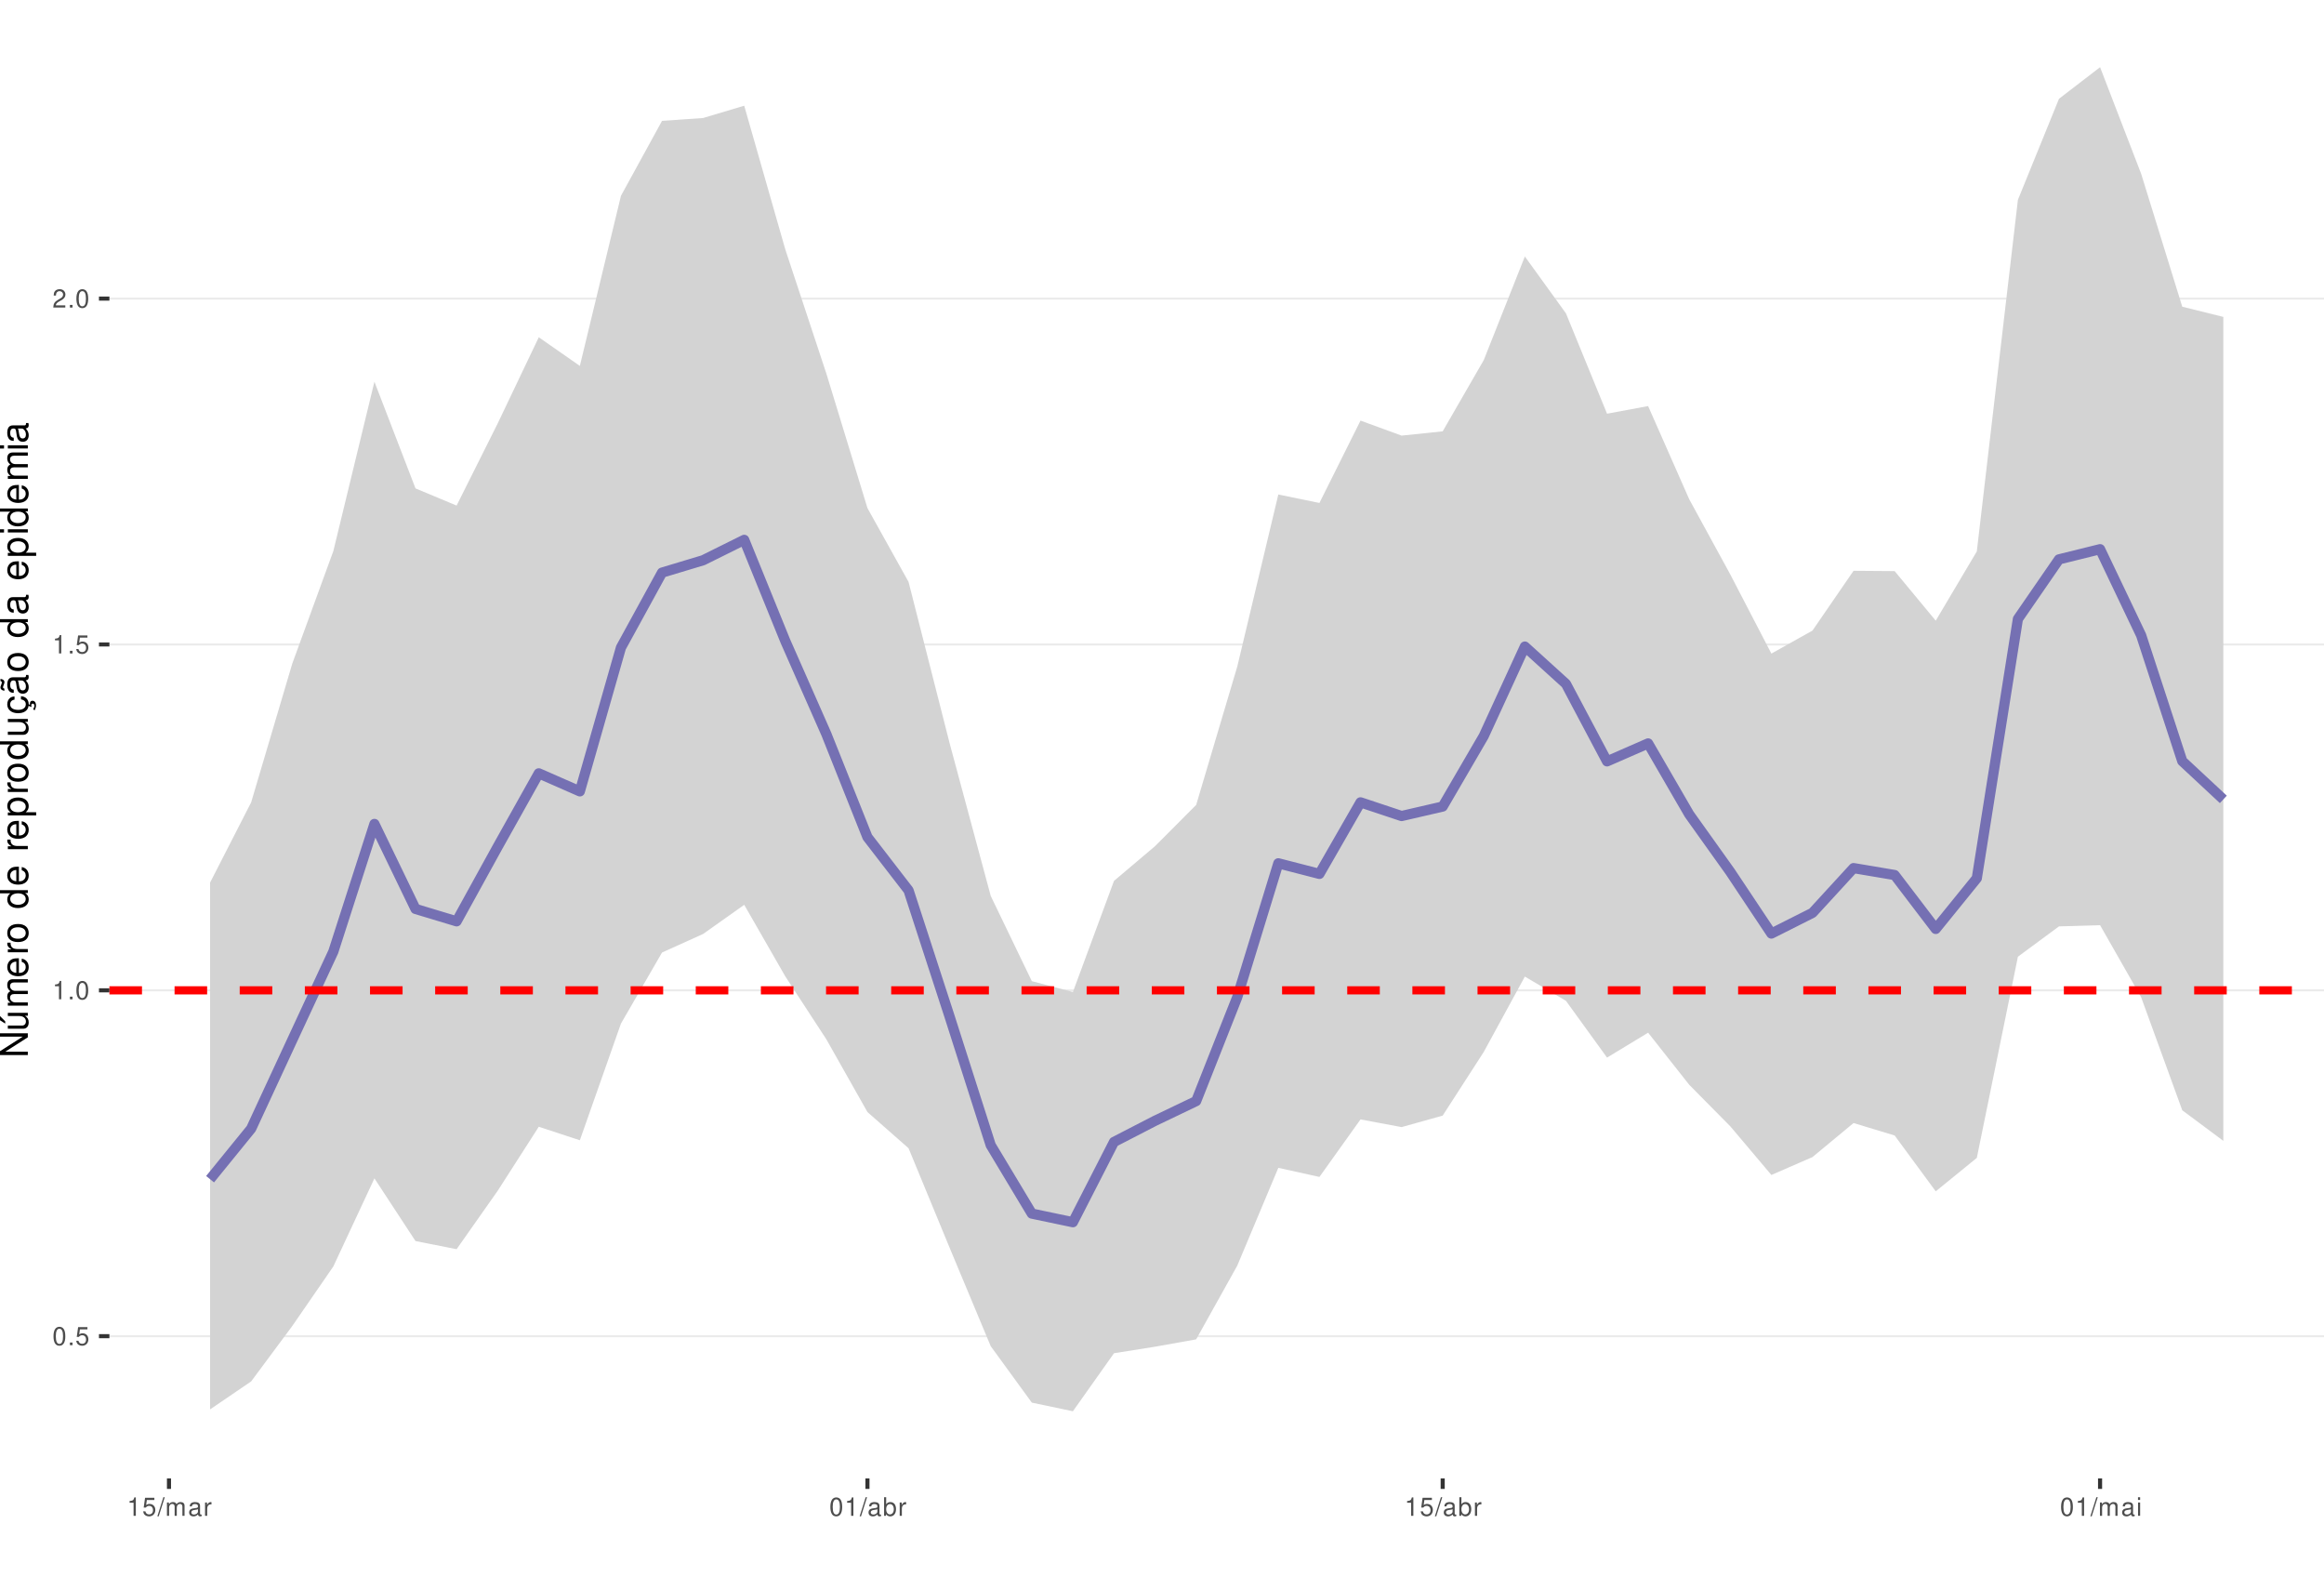
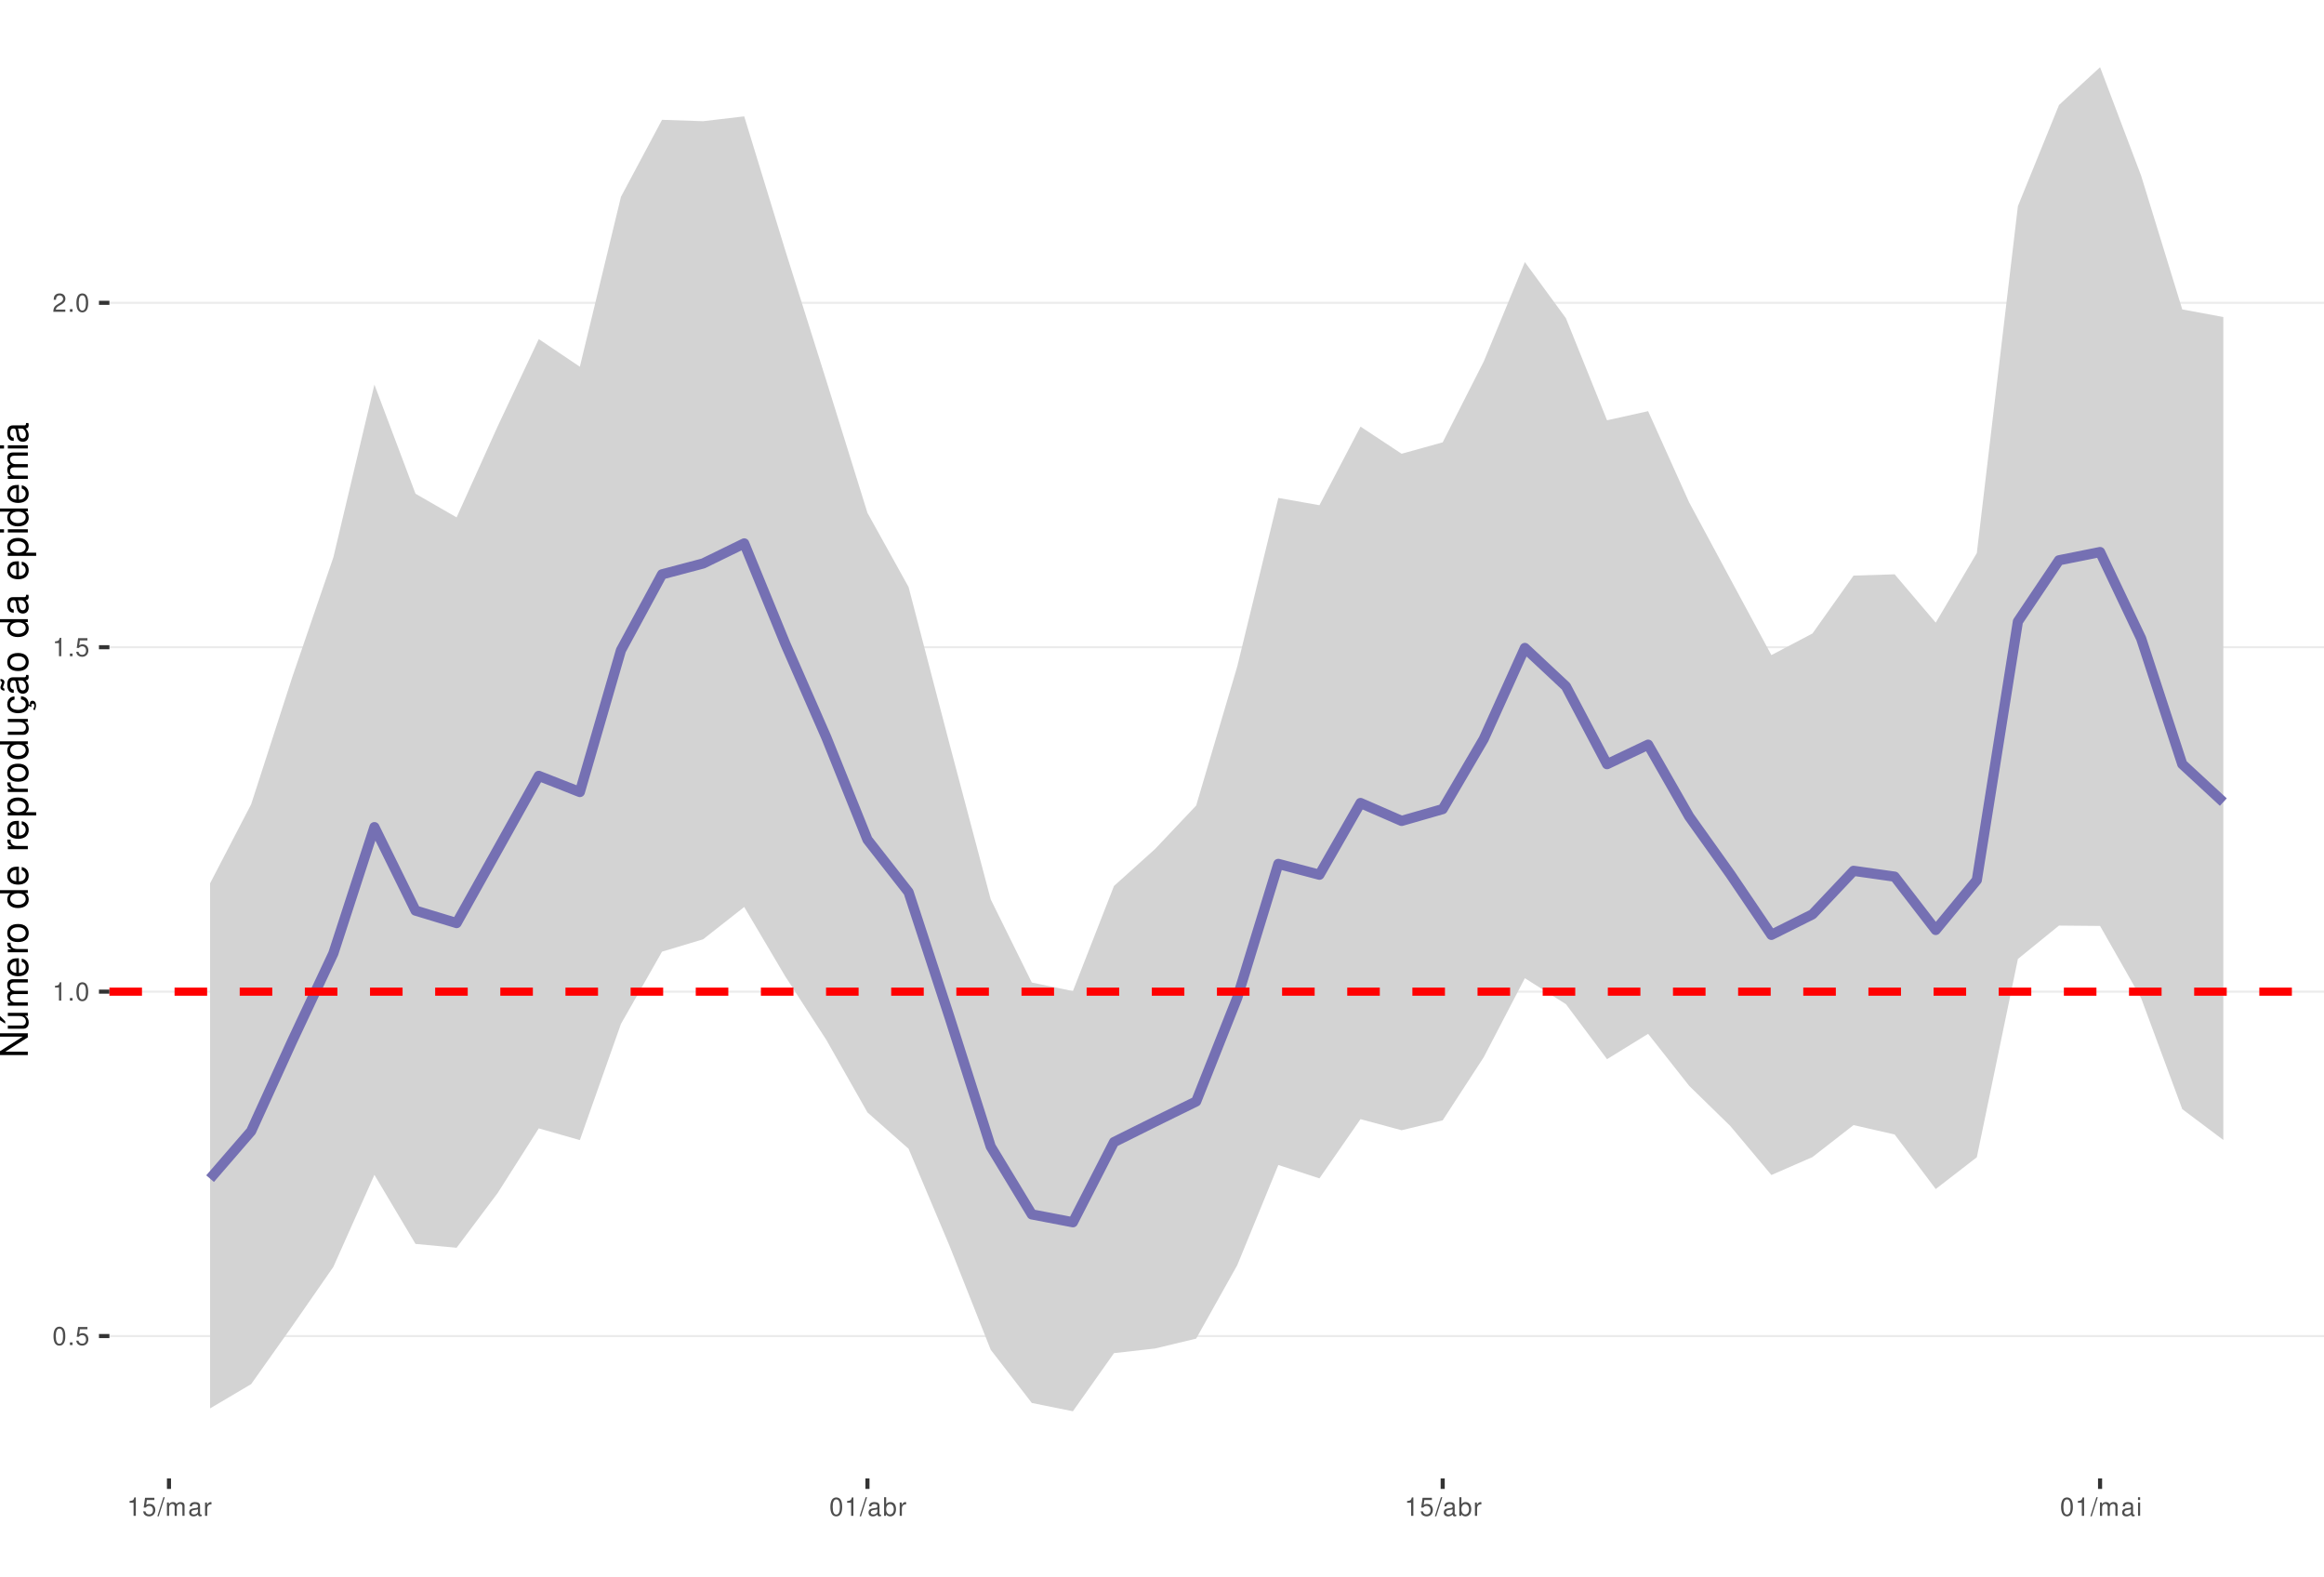
<svg xmlns="http://www.w3.org/2000/svg" xmlns:xlink="http://www.w3.org/1999/xlink" width="609pt" height="413pt" viewBox="0 0 609 413" version="1.1">
  <defs>
    <g>
      <symbol overflow="visible" id="glyph0-0">
        <path style="stroke:none;" d="" />
      </symbol>
      <symbol overflow="visible" id="glyph0-1">
        <path style="stroke:none;" d="M 1.828 -4.812 C 1.391 -4.812 0.984 -4.609 0.75 -4.281 C 0.438 -3.859 0.281 -3.219 0.281 -2.328 C 0.281 -0.703 0.812 0.156 1.828 0.156 C 2.828 0.156 3.375 -0.703 3.375 -2.297 C 3.375 -3.219 3.234 -3.844 2.922 -4.281 C 2.672 -4.625 2.281 -4.812 1.828 -4.812 Z M 1.828 -4.297 C 2.469 -4.297 2.781 -3.641 2.781 -2.344 C 2.781 -0.969 2.469 -0.328 1.812 -0.328 C 1.203 -0.328 0.891 -1 0.891 -2.328 C 0.891 -3.641 1.203 -4.297 1.828 -4.297 Z M 1.828 -4.297 " />
      </symbol>
      <symbol overflow="visible" id="glyph0-2">
        <path style="stroke:none;" d="M 1.266 -0.688 L 0.578 -0.688 L 0.578 0 L 1.266 0 Z M 1.266 -0.688 " />
      </symbol>
      <symbol overflow="visible" id="glyph0-3">
        <path style="stroke:none;" d="M 3.172 -4.719 L 0.734 -4.719 L 0.375 -2.156 L 0.922 -2.156 C 1.188 -2.469 1.422 -2.594 1.797 -2.594 C 2.422 -2.594 2.812 -2.156 2.812 -1.453 C 2.812 -0.781 2.422 -0.359 1.781 -0.359 C 1.266 -0.359 0.953 -0.625 0.812 -1.156 L 0.234 -1.156 C 0.312 -0.766 0.375 -0.578 0.516 -0.406 C 0.781 -0.047 1.266 0.156 1.797 0.156 C 2.75 0.156 3.422 -0.547 3.422 -1.531 C 3.422 -2.469 2.797 -3.109 1.891 -3.109 C 1.562 -3.109 1.297 -3.016 1.016 -2.828 L 1.203 -4.141 L 3.172 -4.141 Z M 3.172 -4.719 " />
      </symbol>
      <symbol overflow="visible" id="glyph0-4">
        <path style="stroke:none;" d="M 1.719 -3.422 L 1.719 0 L 2.312 0 L 2.312 -4.812 L 1.922 -4.812 C 1.719 -4.078 1.578 -3.969 0.672 -3.859 L 0.672 -3.422 Z M 1.719 -3.422 " />
      </symbol>
      <symbol overflow="visible" id="glyph0-5">
        <path style="stroke:none;" d="M 3.375 -0.578 L 0.891 -0.578 C 0.938 -0.984 1.156 -1.234 1.734 -1.578 L 2.406 -1.953 C 3.062 -2.328 3.406 -2.812 3.406 -3.406 C 3.406 -3.812 3.234 -4.188 2.969 -4.438 C 2.688 -4.688 2.344 -4.812 1.891 -4.812 C 1.297 -4.812 0.844 -4.594 0.578 -4.188 C 0.422 -3.938 0.344 -3.641 0.328 -3.141 L 0.922 -3.141 C 0.938 -3.469 0.984 -3.672 1.062 -3.828 C 1.219 -4.125 1.516 -4.297 1.875 -4.297 C 2.406 -4.297 2.797 -3.906 2.797 -3.391 C 2.797 -3.016 2.578 -2.672 2.156 -2.438 L 1.547 -2.078 C 0.562 -1.516 0.281 -1.062 0.219 0 L 3.375 0 Z M 3.375 -0.578 " />
      </symbol>
      <symbol overflow="visible" id="glyph0-6">
        <path style="stroke:none;" d="M 1.531 -4.859 L -0.047 0.141 L 0.312 0.141 L 1.891 -4.859 Z M 1.531 -4.859 " />
      </symbol>
      <symbol overflow="visible" id="glyph0-7">
        <path style="stroke:none;" d="M 0.469 -3.484 L 0.469 0 L 1.031 0 L 1.031 -2.188 C 1.031 -2.703 1.391 -3.109 1.844 -3.109 C 2.25 -3.109 2.484 -2.844 2.484 -2.406 L 2.484 0 L 3.047 0 L 3.047 -2.188 C 3.047 -2.703 3.422 -3.109 3.875 -3.109 C 4.266 -3.109 4.516 -2.844 4.516 -2.406 L 4.516 0 L 5.078 0 L 5.078 -2.609 C 5.078 -3.234 4.719 -3.594 4.062 -3.594 C 3.594 -3.594 3.312 -3.453 2.984 -3.062 C 2.781 -3.422 2.5 -3.594 2.047 -3.594 C 1.578 -3.594 1.266 -3.422 0.984 -3 L 0.984 -3.484 Z M 0.469 -3.484 " />
      </symbol>
      <symbol overflow="visible" id="glyph0-8">
        <path style="stroke:none;" d="M 3.562 -0.328 C 3.5 -0.312 3.469 -0.312 3.438 -0.312 C 3.25 -0.312 3.141 -0.406 3.141 -0.578 L 3.141 -2.641 C 3.141 -3.25 2.688 -3.594 1.828 -3.594 C 1.312 -3.594 0.906 -3.438 0.672 -3.188 C 0.516 -3 0.453 -2.797 0.438 -2.453 L 0.984 -2.453 C 1.031 -2.875 1.297 -3.078 1.812 -3.078 C 2.312 -3.078 2.594 -2.891 2.594 -2.562 L 2.594 -2.406 C 2.578 -2.172 2.469 -2.078 2.016 -2.031 C 1.219 -1.922 1.109 -1.891 0.891 -1.812 C 0.484 -1.641 0.281 -1.328 0.281 -0.875 C 0.281 -0.25 0.719 0.156 1.422 0.156 C 1.859 0.156 2.219 0 2.609 -0.359 C 2.656 0 2.828 0.156 3.188 0.156 C 3.297 0.156 3.375 0.141 3.562 0.094 Z M 2.594 -1.094 C 2.594 -0.906 2.531 -0.797 2.375 -0.641 C 2.141 -0.438 1.875 -0.328 1.547 -0.328 C 1.109 -0.328 0.859 -0.547 0.859 -0.891 C 0.859 -1.266 1.094 -1.438 1.703 -1.531 C 2.297 -1.609 2.406 -1.641 2.594 -1.719 Z M 2.594 -1.094 " />
      </symbol>
      <symbol overflow="visible" id="glyph0-9">
        <path style="stroke:none;" d="M 0.453 -3.484 L 0.453 0 L 1.016 0 L 1.016 -1.812 C 1.031 -2.656 1.375 -3.016 2.141 -3 L 2.141 -3.562 C 2.047 -3.578 1.984 -3.594 1.922 -3.594 C 1.562 -3.594 1.297 -3.375 0.969 -2.859 L 0.969 -3.484 Z M 0.453 -3.484 " />
      </symbol>
      <symbol overflow="visible" id="glyph0-10">
        <path style="stroke:none;" d="M 0.359 -4.859 L 0.359 0 L 0.859 0 L 0.859 -0.453 C 1.125 -0.047 1.484 0.156 1.969 0.156 C 2.875 0.156 3.484 -0.594 3.484 -1.75 C 3.484 -2.891 2.922 -3.594 1.984 -3.594 C 1.516 -3.594 1.172 -3.406 0.906 -3.016 L 0.906 -4.859 Z M 1.891 -3.062 C 2.5 -3.062 2.906 -2.531 2.906 -1.703 C 2.906 -0.906 2.484 -0.359 1.891 -0.359 C 1.297 -0.359 0.906 -0.906 0.906 -1.719 C 0.906 -2.531 1.297 -3.062 1.891 -3.062 Z M 1.891 -3.062 " />
      </symbol>
      <symbol overflow="visible" id="glyph0-11">
        <path style="stroke:none;" d="M 1 -3.484 L 0.453 -3.484 L 0.453 0 L 1 0 Z M 1 -4.859 L 0.438 -4.859 L 0.438 -4.156 L 1 -4.156 Z M 1 -4.859 " />
      </symbol>
      <symbol overflow="visible" id="glyph1-0">
        <path style="stroke:none;" d="" />
      </symbol>
      <symbol overflow="visible" id="glyph1-1">
        <path style="stroke:none;" d="M -7.297 -6.453 L -7.297 -5.578 L -1.328 -5.578 L -7.297 -1.766 L -7.297 -0.766 L 0 -0.766 L 0 -1.641 L -5.906 -1.641 L 0 -5.406 L 0 -6.453 Z M -7.297 -6.453 " />
      </symbol>
      <symbol overflow="visible" id="glyph1-2">
        <path style="stroke:none;" d="M 0 -4.812 L -5.234 -4.812 L -5.234 -3.984 L -2.266 -3.984 C -1.203 -3.984 -0.5 -3.438 -0.5 -2.562 C -0.5 -1.906 -0.906 -1.484 -1.531 -1.484 L -5.234 -1.484 L -5.234 -0.656 L -1.203 -0.656 C -0.328 -0.656 0.234 -1.297 0.234 -2.312 C 0.234 -3.094 -0.047 -3.578 -0.734 -4.062 L 0 -4.062 Z M -7.406 -2.953 L -5.922 -2 L -5.922 -2.594 L -7.406 -4.094 Z M -7.406 -2.953 " />
      </symbol>
      <symbol overflow="visible" id="glyph1-3">
        <path style="stroke:none;" d="M -5.234 -0.703 L 0 -0.703 L 0 -1.547 L -3.297 -1.547 C -4.047 -1.547 -4.656 -2.094 -4.656 -2.766 C -4.656 -3.391 -4.281 -3.734 -3.609 -3.734 L 0 -3.734 L 0 -4.578 L -3.297 -4.578 C -4.047 -4.578 -4.656 -5.125 -4.656 -5.812 C -4.656 -6.422 -4.266 -6.781 -3.609 -6.781 L 0 -6.781 L 0 -7.625 L -3.938 -7.625 C -4.875 -7.625 -5.391 -7.078 -5.391 -6.094 C -5.391 -5.406 -5.188 -4.984 -4.594 -4.484 C -5.156 -4.188 -5.391 -3.766 -5.391 -3.078 C -5.391 -2.375 -5.125 -1.906 -4.5 -1.469 L -5.234 -1.469 Z M -5.234 -0.703 " />
      </symbol>
      <symbol overflow="visible" id="glyph1-4">
        <path style="stroke:none;" d="M -2.344 -5.125 C -3.141 -5.125 -3.625 -5.062 -4.016 -4.922 C -4.875 -4.578 -5.391 -3.781 -5.391 -2.797 C -5.391 -1.344 -4.281 -0.406 -2.547 -0.406 C -0.812 -0.406 0.234 -1.297 0.234 -2.781 C 0.234 -3.984 -0.453 -4.812 -1.594 -5.016 L -1.594 -4.188 C -0.906 -3.953 -0.547 -3.484 -0.547 -2.812 C -0.547 -2.281 -0.781 -1.828 -1.219 -1.547 C -1.516 -1.344 -1.812 -1.281 -2.344 -1.266 Z M -3.016 -1.297 C -3.984 -1.359 -4.625 -1.953 -4.625 -2.797 C -4.625 -3.641 -3.953 -4.234 -3.016 -4.234 Z M -3.016 -1.297 " />
      </symbol>
      <symbol overflow="visible" id="glyph1-5">
        <path style="stroke:none;" d="M -5.234 -0.688 L 0 -0.688 L 0 -1.531 L -2.719 -1.531 C -3.984 -1.547 -4.547 -2.062 -4.516 -3.203 L -5.359 -3.203 C -5.375 -3.062 -5.391 -2.984 -5.391 -2.891 C -5.391 -2.344 -5.062 -1.938 -4.297 -1.453 L -5.234 -1.453 Z M -5.234 -0.688 " />
      </symbol>
      <symbol overflow="visible" id="glyph1-6">
        <path style="stroke:none;" d="M -5.391 -2.719 C -5.391 -1.234 -4.344 -0.359 -2.578 -0.359 C -0.812 -0.359 0.234 -1.234 0.234 -2.734 C 0.234 -4.203 -0.812 -5.094 -2.547 -5.094 C -4.359 -5.094 -5.391 -4.234 -5.391 -2.719 Z M -4.625 -2.734 C -4.625 -3.672 -3.844 -4.234 -2.547 -4.234 C -1.312 -4.234 -0.547 -3.656 -0.547 -2.734 C -0.547 -1.797 -1.312 -1.234 -2.578 -1.234 C -3.844 -1.234 -4.625 -1.797 -4.625 -2.734 Z M -4.625 -2.734 " />
      </symbol>
      <symbol overflow="visible" id="glyph1-7">
        <path style="stroke:none;" d="" />
      </symbol>
      <symbol overflow="visible" id="glyph1-8">
        <path style="stroke:none;" d="M -7.297 -4.953 L -7.297 -4.125 L -4.578 -4.125 C -5.109 -3.766 -5.391 -3.203 -5.391 -2.516 C -5.391 -1.156 -4.297 -0.266 -2.625 -0.266 C -0.859 -0.266 0.234 -1.125 0.234 -2.547 C 0.234 -3.266 -0.047 -3.766 -0.688 -4.203 L 0 -4.203 L 0 -4.953 Z M -4.609 -2.656 C -4.609 -3.547 -3.812 -4.125 -2.562 -4.125 C -1.344 -4.125 -0.547 -3.547 -0.547 -2.656 C -0.547 -1.734 -1.359 -1.125 -2.578 -1.125 C -3.797 -1.125 -4.609 -1.734 -4.609 -2.656 Z M -4.609 -2.656 " />
      </symbol>
      <symbol overflow="visible" id="glyph1-9">
        <path style="stroke:none;" d="M 2.188 -0.547 L 2.188 -1.375 L -0.547 -1.375 C -0.016 -1.812 0.234 -2.312 0.234 -2.984 C 0.234 -4.344 -0.859 -5.234 -2.531 -5.234 C -4.297 -5.234 -5.391 -4.375 -5.391 -2.984 C -5.391 -2.266 -5.062 -1.703 -4.453 -1.312 L -5.234 -1.312 L -5.234 -0.547 Z M -4.609 -2.844 C -4.609 -3.766 -3.797 -4.359 -2.547 -4.359 C -1.359 -4.359 -0.547 -3.75 -0.547 -2.844 C -0.547 -1.953 -1.344 -1.375 -2.578 -1.375 C -3.812 -1.375 -4.609 -1.953 -4.609 -2.844 Z M -4.609 -2.844 " />
      </symbol>
      <symbol overflow="visible" id="glyph1-10">
        <path style="stroke:none;" d="M 0 -4.812 L -5.234 -4.812 L -5.234 -3.984 L -2.266 -3.984 C -1.203 -3.984 -0.5 -3.438 -0.5 -2.562 C -0.5 -1.906 -0.906 -1.484 -1.531 -1.484 L -5.234 -1.484 L -5.234 -0.656 L -1.203 -0.656 C -0.328 -0.656 0.234 -1.297 0.234 -2.312 C 0.234 -3.094 -0.047 -3.578 -0.734 -4.062 L 0 -4.062 Z M 0 -4.812 " />
      </symbol>
      <symbol overflow="visible" id="glyph1-11">
        <path style="stroke:none;" d="M 0.234 -2.641 C 0.234 -3.875 -0.547 -4.703 -1.797 -4.766 L -1.797 -3.938 C -0.953 -3.797 -0.531 -3.359 -0.531 -2.656 C -0.531 -1.734 -1.281 -1.188 -2.516 -1.188 C -3.844 -1.188 -4.625 -1.719 -4.625 -2.625 C -4.625 -3.328 -4.203 -3.766 -3.484 -3.875 L -3.484 -4.703 C -3.984 -4.672 -4.312 -4.562 -4.609 -4.359 C -5.094 -4 -5.391 -3.375 -5.391 -2.641 C -5.391 -1.219 -4.266 -0.312 -2.531 -0.312 C -1.469 -0.312 -0.625 -0.672 -0.156 -1.312 C 0.047 -1.594 0.125 -1.812 0.203 -2.25 L 0.922 -1.938 L 0.984 -2.062 C 0.938 -2.188 0.906 -2.25 0.906 -2.375 C 0.906 -2.656 1.047 -2.828 1.281 -2.828 C 1.547 -2.828 1.734 -2.594 1.734 -2.297 C 1.734 -2.031 1.672 -1.844 1.438 -1.406 L 1.406 -1.312 L 1.812 -1.094 C 2.078 -1.75 2.141 -1.953 2.141 -2.344 C 2.141 -3.109 1.781 -3.578 1.203 -3.578 C 0.781 -3.578 0.547 -3.297 0.547 -2.797 C 0.547 -2.703 0.547 -2.641 0.562 -2.516 Z M 0.234 -2.641 " />
      </symbol>
      <symbol overflow="visible" id="glyph1-12">
        <path style="stroke:none;" d="M -0.484 -5.344 C -0.469 -5.266 -0.469 -5.219 -0.469 -5.172 C -0.469 -4.875 -0.625 -4.719 -0.875 -4.719 L -3.953 -4.719 C -4.891 -4.719 -5.391 -4.047 -5.391 -2.75 C -5.391 -1.984 -5.172 -1.375 -4.781 -1.016 C -4.516 -0.766 -4.203 -0.672 -3.688 -0.656 L -3.688 -1.484 C -4.328 -1.562 -4.625 -1.938 -4.625 -2.719 C -4.625 -3.484 -4.344 -3.891 -3.844 -3.891 L -3.625 -3.891 C -3.266 -3.875 -3.125 -3.703 -3.047 -3.016 C -2.891 -1.844 -2.844 -1.656 -2.719 -1.344 C -2.453 -0.734 -2 -0.422 -1.312 -0.422 C -0.375 -0.422 0.234 -1.078 0.234 -2.141 C 0.234 -2.797 0 -3.328 -0.547 -3.922 C 0 -3.984 0.234 -4.234 0.234 -4.781 C 0.234 -4.953 0.203 -5.062 0.141 -5.344 Z M -1.656 -3.891 C -1.375 -3.891 -1.203 -3.812 -0.969 -3.562 C -0.656 -3.219 -0.5 -2.812 -0.5 -2.312 C -0.5 -1.672 -0.812 -1.297 -1.344 -1.297 C -1.891 -1.297 -2.172 -1.656 -2.297 -2.547 C -2.422 -3.438 -2.453 -3.609 -2.594 -3.891 Z M -7.172 -3.75 C -6.922 -3.672 -6.812 -3.547 -6.812 -3.375 C -6.812 -3.25 -6.875 -2.984 -6.984 -2.734 C -7.156 -2.312 -7.172 -2.25 -7.172 -2.047 C -7.172 -1.594 -6.797 -1.297 -6.141 -1.188 L -6.141 -1.766 C -6.375 -1.812 -6.5 -1.938 -6.5 -2.094 C -6.5 -2.203 -6.469 -2.344 -6.375 -2.578 C -6.156 -3.156 -6.125 -3.234 -6.125 -3.438 C -6.125 -3.922 -6.484 -4.219 -7.172 -4.312 Z M -7.172 -3.75 " />
      </symbol>
      <symbol overflow="visible" id="glyph1-13">
        <path style="stroke:none;" d="M -0.484 -5.344 C -0.469 -5.266 -0.469 -5.219 -0.469 -5.172 C -0.469 -4.875 -0.625 -4.719 -0.875 -4.719 L -3.953 -4.719 C -4.891 -4.719 -5.391 -4.047 -5.391 -2.75 C -5.391 -1.984 -5.172 -1.375 -4.781 -1.016 C -4.516 -0.766 -4.203 -0.672 -3.688 -0.656 L -3.688 -1.484 C -4.328 -1.562 -4.625 -1.938 -4.625 -2.719 C -4.625 -3.484 -4.344 -3.891 -3.844 -3.891 L -3.625 -3.891 C -3.266 -3.875 -3.125 -3.703 -3.047 -3.016 C -2.891 -1.844 -2.844 -1.656 -2.719 -1.344 C -2.453 -0.734 -2 -0.422 -1.312 -0.422 C -0.375 -0.422 0.234 -1.078 0.234 -2.141 C 0.234 -2.797 0 -3.328 -0.547 -3.922 C 0 -3.984 0.234 -4.234 0.234 -4.781 C 0.234 -4.953 0.203 -5.062 0.141 -5.344 Z M -1.656 -3.891 C -1.375 -3.891 -1.203 -3.812 -0.969 -3.562 C -0.656 -3.219 -0.5 -2.812 -0.5 -2.312 C -0.5 -1.672 -0.812 -1.297 -1.344 -1.297 C -1.891 -1.297 -2.172 -1.656 -2.297 -2.547 C -2.422 -3.438 -2.453 -3.609 -2.594 -3.891 Z M -1.656 -3.891 " />
      </symbol>
      <symbol overflow="visible" id="glyph1-14">
        <path style="stroke:none;" d="M -5.234 -1.5 L -5.234 -0.672 L 0 -0.672 L 0 -1.5 Z M -7.297 -1.5 L -7.297 -0.656 L -6.234 -0.656 L -6.234 -1.5 Z M -7.297 -1.5 " />
      </symbol>
    </g>
    <clipPath id="clip1">
      <path d="M 28.672 0 L 609 0 L 609 387.328 L 28.672 387.328 Z M 28.672 0 " />
    </clipPath>
    <clipPath id="clip2">
      <path d="M 28.672 349 L 609 349 L 609 351 L 28.672 351 Z M 28.672 349 " />
    </clipPath>
    <clipPath id="clip3">
-       <path d="M 28.672 259 L 609 259 L 609 260 L 28.672 260 Z M 28.672 259 " />
+       <path d="M 28.672 259 L 609 259 L 609 261 L 28.672 261 Z M 28.672 259 " />
    </clipPath>
    <clipPath id="clip4">
-       <path d="M 28.672 168 L 609 168 L 609 170 L 28.672 170 Z M 28.672 168 " />
+       <path d="M 28.672 169 L 609 169 L 609 170 L 28.672 170 Z M 28.672 169 " />
    </clipPath>
    <clipPath id="clip5">
-       <path d="M 28.672 77 L 609 77 L 609 79 L 28.672 79 Z M 28.672 77 " />
+       <path d="M 28.672 79 L 609 79 L 609 80 L 28.672 80 Z M 28.672 79 " />
    </clipPath>
    <clipPath id="clip6">
      <path d="M 28.672 258 L 609 258 L 609 261 L 28.672 261 Z M 28.672 258 " />
    </clipPath>
  </defs>
  <g id="surface31">
    <rect x="0" y="0" width="609" height="413" style="fill:rgb(100%,100%,100%);fill-opacity:1;stroke:none;" />
    <rect x="0" y="0" width="609" height="413" style="fill:rgb(100%,100%,100%);fill-opacity:1;stroke:none;" />
    <path style="fill:none;stroke-width:1.067;stroke-linecap:round;stroke-linejoin:round;stroke:rgb(100%,100%,100%);stroke-opacity:1;stroke-miterlimit:10;" d="M 0 413 L 609 413 L 609 0 L 0 0 Z M 0 413 " />
    <g clip-path="url(#clip1)" clip-rule="nonzero">
      <path style=" stroke:none;fill-rule:nonzero;fill:rgb(100%,100%,100%);fill-opacity:1;" d="M 28.672 387.328 L 609 387.328 L 609 0 L 28.672 0 Z M 28.672 387.328 " />
    </g>
    <g clip-path="url(#clip2)" clip-rule="nonzero">
-       <path style="fill:none;stroke-width:0.533;stroke-linecap:butt;stroke-linejoin:round;stroke:rgb(92.157%,92.157%,92.157%);stroke-opacity:1;stroke-miterlimit:10;" d="M 28.672 350.059 L 609 350.059 " />
+       <path style="fill:none;stroke-width:0.533;stroke-linecap:butt;stroke-linejoin:round;stroke:rgb(92.157%,92.157%,92.157%);stroke-opacity:1;stroke-miterlimit:10;" d="M 28.672 350.027 L 609 350.027 " />
    </g>
    <g clip-path="url(#clip3)" clip-rule="nonzero">
-       <path style="fill:none;stroke-width:0.533;stroke-linecap:butt;stroke-linejoin:round;stroke:rgb(92.157%,92.157%,92.157%);stroke-opacity:1;stroke-miterlimit:10;" d="M 28.672 259.449 L 609 259.449 " />
+       <path style="fill:none;stroke-width:0.533;stroke-linecap:butt;stroke-linejoin:round;stroke:rgb(92.157%,92.157%,92.157%);stroke-opacity:1;stroke-miterlimit:10;" d="M 28.672 259.797 L 609 259.797 " />
    </g>
    <g clip-path="url(#clip4)" clip-rule="nonzero">
-       <path style="fill:none;stroke-width:0.533;stroke-linecap:butt;stroke-linejoin:round;stroke:rgb(92.157%,92.157%,92.157%);stroke-opacity:1;stroke-miterlimit:10;" d="M 28.672 168.84 L 609 168.84 " />
+       <path style="fill:none;stroke-width:0.533;stroke-linecap:butt;stroke-linejoin:round;stroke:rgb(92.157%,92.157%,92.157%);stroke-opacity:1;stroke-miterlimit:10;" d="M 28.672 169.562 L 609 169.562 " />
    </g>
    <g clip-path="url(#clip5)" clip-rule="nonzero">
-       <path style="fill:none;stroke-width:0.533;stroke-linecap:butt;stroke-linejoin:round;stroke:rgb(92.157%,92.157%,92.157%);stroke-opacity:1;stroke-miterlimit:10;" d="M 28.672 78.227 L 609 78.227 " />
-     </g>
-     <path style=" stroke:none;fill-rule:nonzero;fill:rgb(82.745%,82.745%,82.745%);fill-opacity:1;" d="M 55.051 231.227 L 65.816 210.199 L 76.582 173.875 L 87.352 144.367 L 98.117 100 L 108.883 127.953 L 119.652 132.449 L 130.418 110.934 L 141.184 88.355 L 151.949 95.859 L 162.719 51.301 L 173.484 31.66 L 184.25 30.914 L 195.02 27.695 L 205.785 65.34 L 216.551 97.891 L 227.316 133.117 L 238.086 152.449 L 248.852 194.738 L 259.617 234.707 L 270.387 257.047 L 281.152 259.891 L 291.918 230.777 L 302.684 221.672 L 313.453 210.875 L 324.219 174.645 L 334.984 129.551 L 345.754 131.766 L 356.52 110.188 L 367.285 114.125 L 378.055 113 L 388.82 94.328 L 399.586 67.195 L 410.352 82.09 L 421.121 108.383 L 431.887 106.383 L 442.652 130.785 L 453.422 150.5 L 464.188 171.23 L 474.953 165.199 L 485.719 149.539 L 496.488 149.621 L 507.254 162.605 L 518.02 144.457 L 528.789 52.355 L 539.555 25.879 L 550.32 17.605 L 561.086 45.531 L 571.855 80.348 L 582.621 83.027 L 582.621 298.883 L 571.855 290.871 L 561.086 261.266 L 550.32 242.379 L 539.555 242.695 L 528.789 250.641 L 518.02 303.348 L 507.254 312.105 L 496.488 297.477 L 485.719 294.215 L 474.953 303.133 L 464.188 307.82 L 453.422 295.078 L 442.652 284.184 L 431.887 270.547 L 421.121 277.07 L 410.352 262.195 L 399.586 255.848 L 388.82 275.582 L 378.055 292.266 L 367.285 295.281 L 356.52 293.266 L 345.754 308.336 L 334.984 305.949 L 324.219 331.582 L 313.453 350.887 L 302.684 352.812 L 291.918 354.523 L 281.152 369.723 L 270.387 367.465 L 259.617 352.676 L 248.852 326.902 L 238.086 300.816 L 227.316 291.34 L 216.551 272.293 L 205.785 255.793 L 195.02 237.047 L 184.25 244.68 L 173.484 249.543 L 162.719 268.16 L 151.949 298.727 L 141.184 295.188 L 130.418 311.965 L 119.652 327.262 L 108.883 325.137 L 98.117 308.711 L 87.352 331.785 L 76.582 347.398 L 65.816 361.902 L 55.051 369.238 Z M 55.051 231.227 " />
-     <path style="fill:none;stroke-width:2.667;stroke-linecap:butt;stroke-linejoin:round;stroke:rgb(45.882%,43.922%,70.196%);stroke-opacity:1;stroke-miterlimit:10;" d="M 55.051 308.93 L 65.816 295.691 L 76.582 272.477 L 87.352 249.301 L 98.117 215.855 L 108.883 238.125 L 119.652 241.371 L 130.418 221.832 L 141.184 202.598 L 151.949 207.324 L 162.719 169.656 L 173.484 150.016 L 184.25 146.773 L 195.02 141.43 L 205.785 167.926 L 216.551 192.332 L 227.316 219.316 L 238.086 233.266 L 248.852 266.359 L 259.617 300.02 L 270.387 317.941 L 281.152 320.199 L 291.918 299.172 L 302.684 293.621 L 313.453 288.465 L 324.219 261.238 L 334.984 226.168 L 345.754 228.945 L 356.52 210.199 L 367.285 213.785 L 378.055 211.297 L 388.82 192.812 L 399.586 169.387 L 410.352 179.156 L 421.121 199.465 L 431.887 194.762 L 442.652 213.332 L 453.422 228.418 L 464.188 244.578 L 474.953 239.156 L 485.719 227.426 L 496.488 229.242 L 507.254 243.367 L 518.02 230.086 L 528.789 162.156 L 539.555 146.543 L 550.32 143.879 L 561.086 166.449 L 571.855 199.398 L 582.621 209.426 " />
+       <path style="fill:none;stroke-width:0.533;stroke-linecap:butt;stroke-linejoin:round;stroke:rgb(92.157%,92.157%,92.157%);stroke-opacity:1;stroke-miterlimit:10;" d="M 28.672 79.332 L 609 79.332 " />
+     </g>
+     <path style=" stroke:none;fill-rule:nonzero;fill:rgb(82.745%,82.745%,82.745%);fill-opacity:1;" d="M 55.051 231.414 L 65.816 210.699 L 76.582 177.418 L 87.352 146.035 L 98.117 100.766 L 108.883 129.348 L 119.652 135.547 L 130.418 111.68 L 141.184 88.832 L 151.949 96.074 L 162.719 51.57 L 173.484 31.391 L 184.25 31.75 L 195.02 30.484 L 205.785 65.621 L 216.551 99.766 L 227.316 134.363 L 238.086 153.781 L 248.852 195.031 L 259.617 235.621 L 270.387 257.406 L 281.152 259.648 L 291.918 232.109 L 302.684 222.422 L 313.453 211.039 L 324.219 174.594 L 334.984 130.449 L 345.754 132.355 L 356.52 111.766 L 367.285 118.875 L 378.055 115.883 L 388.82 94.691 L 399.586 68.66 L 410.352 83.371 L 421.121 110.105 L 431.887 107.719 L 442.652 131.641 L 453.422 151.652 L 464.188 171.625 L 474.953 165.961 L 485.719 150.793 L 496.488 150.461 L 507.254 163.121 L 518.02 144.891 L 528.789 54.004 L 539.555 27.512 L 550.32 17.605 L 561.086 46.055 L 571.855 81.059 L 582.621 83.055 L 582.621 298.652 L 571.855 290.57 L 561.086 261.512 L 550.32 242.582 L 539.555 242.484 L 528.789 251.23 L 518.02 303.184 L 507.254 311.504 L 496.488 297.215 L 485.719 294.754 L 474.953 303.133 L 464.188 307.832 L 453.422 294.992 L 442.652 284.477 L 431.887 270.844 L 421.121 277.484 L 410.352 263.078 L 399.586 256.27 L 388.82 276.957 L 378.055 293.504 L 367.285 296.102 L 356.52 293.195 L 345.754 308.711 L 334.984 305.207 L 324.219 331.465 L 313.453 350.691 L 302.684 353.281 L 291.918 354.5 L 281.152 369.723 L 270.387 367.555 L 259.617 353.617 L 248.852 326.465 L 238.086 300.949 L 227.316 291.438 L 216.551 272.457 L 205.785 255.812 L 195.02 237.613 L 184.25 246.078 L 173.484 249.316 L 162.719 268.254 L 151.949 298.684 L 141.184 295.613 L 130.418 312.543 L 119.652 326.887 L 108.883 325.887 L 98.117 307.789 L 87.352 331.91 L 76.582 347.418 L 65.816 362.613 L 55.051 368.977 Z M 55.051 231.414 " />
+     <path style="fill:none;stroke-width:2.667;stroke-linecap:butt;stroke-linejoin:round;stroke:rgb(45.882%,43.922%,70.196%);stroke-opacity:1;stroke-miterlimit:10;" d="M 55.051 308.785 L 65.816 296.348 L 76.582 272.711 L 87.352 249.777 L 98.117 216.695 L 108.883 238.559 L 119.652 241.828 L 130.418 222.566 L 141.184 203.266 L 151.949 207.496 L 162.719 170.363 L 173.484 150.469 L 184.25 147.621 L 195.02 142.363 L 205.785 168.652 L 216.551 193.23 L 227.316 219.973 L 238.086 233.727 L 248.852 266.594 L 259.617 300.375 L 270.387 318.148 L 281.152 320.211 L 291.918 299.211 L 302.684 293.848 L 313.453 288.559 L 324.219 261.398 L 334.984 226.328 L 345.754 229.164 L 356.52 210.371 L 367.285 215.062 L 378.055 211.969 L 388.82 193.59 L 399.586 169.754 L 410.352 179.812 L 421.121 200.199 L 431.887 195.09 L 442.652 213.918 L 453.422 229.02 L 464.188 244.918 L 474.953 239.539 L 485.719 228.141 L 496.488 229.664 L 507.254 243.633 L 518.02 230.566 L 528.789 162.828 L 539.555 146.785 L 550.32 144.629 L 561.086 167.285 L 571.855 200.18 L 582.621 210.133 " />
    <g clip-path="url(#clip6)" clip-rule="nonzero">
-       <path style="fill:none;stroke-width:2.134;stroke-linecap:butt;stroke-linejoin:round;stroke:rgb(100%,0%,0%);stroke-opacity:1;stroke-dasharray:8.536,8.536;stroke-miterlimit:10;" d="M 28.672 259.449 L 609 259.449 " />
-     </g>
-     <g style="fill:rgb(30.196%,30.196%,30.196%);fill-opacity:1;">
-       <use xlink:href="#glyph0-1" x="13.738" y="352.406" />
-       <use xlink:href="#glyph0-2" x="17.738" y="352.406" />
-       <use xlink:href="#glyph0-3" x="19.738" y="352.406" />
-     </g>
-     <g style="fill:rgb(30.196%,30.196%,30.196%);fill-opacity:1;">
-       <use xlink:href="#glyph0-4" x="13.738" y="261.797" />
-       <use xlink:href="#glyph0-2" x="17.738" y="261.797" />
-       <use xlink:href="#glyph0-1" x="19.738" y="261.797" />
-     </g>
-     <g style="fill:rgb(30.196%,30.196%,30.196%);fill-opacity:1;">
-       <use xlink:href="#glyph0-4" x="13.738" y="171.188" />
-       <use xlink:href="#glyph0-2" x="17.738" y="171.188" />
-       <use xlink:href="#glyph0-3" x="19.738" y="171.188" />
-     </g>
-     <g style="fill:rgb(30.196%,30.196%,30.196%);fill-opacity:1;">
-       <use xlink:href="#glyph0-5" x="13.738" y="80.574" />
-       <use xlink:href="#glyph0-2" x="17.738" y="80.574" />
-       <use xlink:href="#glyph0-1" x="19.738" y="80.574" />
-     </g>
-     <path style="fill:none;stroke-width:1.067;stroke-linecap:butt;stroke-linejoin:round;stroke:rgb(20%,20%,20%);stroke-opacity:1;stroke-miterlimit:10;" d="M 25.93 350.059 L 28.672 350.059 " />
-     <path style="fill:none;stroke-width:1.067;stroke-linecap:butt;stroke-linejoin:round;stroke:rgb(20%,20%,20%);stroke-opacity:1;stroke-miterlimit:10;" d="M 25.93 259.449 L 28.672 259.449 " />
-     <path style="fill:none;stroke-width:1.067;stroke-linecap:butt;stroke-linejoin:round;stroke:rgb(20%,20%,20%);stroke-opacity:1;stroke-miterlimit:10;" d="M 25.93 168.84 L 28.672 168.84 " />
-     <path style="fill:none;stroke-width:1.067;stroke-linecap:butt;stroke-linejoin:round;stroke:rgb(20%,20%,20%);stroke-opacity:1;stroke-miterlimit:10;" d="M 25.93 78.227 L 28.672 78.227 " />
+       <path style="fill:none;stroke-width:2.134;stroke-linecap:butt;stroke-linejoin:round;stroke:rgb(100%,0%,0%);stroke-opacity:1;stroke-dasharray:8.536,8.536;stroke-miterlimit:10;" d="M 28.672 259.797 L 609 259.797 " />
+     </g>
+     <g style="fill:rgb(30.196%,30.196%,30.196%);fill-opacity:1;">
+       <use xlink:href="#glyph0-1" x="13.738" y="352.375" />
+       <use xlink:href="#glyph0-2" x="17.738" y="352.375" />
+       <use xlink:href="#glyph0-3" x="19.738" y="352.375" />
+     </g>
+     <g style="fill:rgb(30.196%,30.196%,30.196%);fill-opacity:1;">
+       <use xlink:href="#glyph0-4" x="13.738" y="262.145" />
+       <use xlink:href="#glyph0-2" x="17.738" y="262.145" />
+       <use xlink:href="#glyph0-1" x="19.738" y="262.145" />
+     </g>
+     <g style="fill:rgb(30.196%,30.196%,30.196%);fill-opacity:1;">
+       <use xlink:href="#glyph0-4" x="13.738" y="171.91" />
+       <use xlink:href="#glyph0-2" x="17.738" y="171.91" />
+       <use xlink:href="#glyph0-3" x="19.738" y="171.91" />
+     </g>
+     <g style="fill:rgb(30.196%,30.196%,30.196%);fill-opacity:1;">
+       <use xlink:href="#glyph0-5" x="13.738" y="81.68" />
+       <use xlink:href="#glyph0-2" x="17.738" y="81.68" />
+       <use xlink:href="#glyph0-1" x="19.738" y="81.68" />
+     </g>
+     <path style="fill:none;stroke-width:1.067;stroke-linecap:butt;stroke-linejoin:round;stroke:rgb(20%,20%,20%);stroke-opacity:1;stroke-miterlimit:10;" d="M 25.93 350.027 L 28.672 350.027 " />
+     <path style="fill:none;stroke-width:1.067;stroke-linecap:butt;stroke-linejoin:round;stroke:rgb(20%,20%,20%);stroke-opacity:1;stroke-miterlimit:10;" d="M 25.93 259.797 L 28.672 259.797 " />
+     <path style="fill:none;stroke-width:1.067;stroke-linecap:butt;stroke-linejoin:round;stroke:rgb(20%,20%,20%);stroke-opacity:1;stroke-miterlimit:10;" d="M 25.93 169.562 L 28.672 169.562 " />
+     <path style="fill:none;stroke-width:1.067;stroke-linecap:butt;stroke-linejoin:round;stroke:rgb(20%,20%,20%);stroke-opacity:1;stroke-miterlimit:10;" d="M 25.93 79.332 L 28.672 79.332 " />
    <path style="fill:none;stroke-width:1.067;stroke-linecap:butt;stroke-linejoin:round;stroke:rgb(20%,20%,20%);stroke-opacity:1;stroke-miterlimit:10;" d="M 44.281 390.07 L 44.281 387.328 " />
    <path style="fill:none;stroke-width:1.067;stroke-linecap:butt;stroke-linejoin:round;stroke:rgb(20%,20%,20%);stroke-opacity:1;stroke-miterlimit:10;" d="M 227.316 390.07 L 227.316 387.328 " />
    <path style="fill:none;stroke-width:1.067;stroke-linecap:butt;stroke-linejoin:round;stroke:rgb(20%,20%,20%);stroke-opacity:1;stroke-miterlimit:10;" d="M 378.055 390.07 L 378.055 387.328 " />
    <path style="fill:none;stroke-width:1.067;stroke-linecap:butt;stroke-linejoin:round;stroke:rgb(20%,20%,20%);stroke-opacity:1;stroke-miterlimit:10;" d="M 550.32 390.07 L 550.32 387.328 " />
    <g style="fill:rgb(30.196%,30.196%,30.196%);fill-opacity:1;">
      <use xlink:href="#glyph0-4" x="33.281" y="397.109" />
      <use xlink:href="#glyph0-3" x="37.281" y="397.109" />
      <use xlink:href="#glyph0-6" x="41.281" y="397.109" />
      <use xlink:href="#glyph0-7" x="43.281" y="397.109" />
      <use xlink:href="#glyph0-8" x="49.281" y="397.109" />
      <use xlink:href="#glyph0-9" x="53.281" y="397.109" />
    </g>
    <g style="fill:rgb(30.196%,30.196%,30.196%);fill-opacity:1;">
      <use xlink:href="#glyph0-1" x="217.316" y="397.109" />
      <use xlink:href="#glyph0-4" x="221.316" y="397.109" />
      <use xlink:href="#glyph0-6" x="225.316" y="397.109" />
      <use xlink:href="#glyph0-8" x="227.316" y="397.109" />
      <use xlink:href="#glyph0-10" x="231.316" y="397.109" />
      <use xlink:href="#glyph0-9" x="235.316" y="397.109" />
    </g>
    <g style="fill:rgb(30.196%,30.196%,30.196%);fill-opacity:1;">
      <use xlink:href="#glyph0-4" x="368.055" y="397.109" />
      <use xlink:href="#glyph0-3" x="372.055" y="397.109" />
      <use xlink:href="#glyph0-6" x="376.055" y="397.109" />
      <use xlink:href="#glyph0-8" x="378.055" y="397.109" />
      <use xlink:href="#glyph0-10" x="382.055" y="397.109" />
      <use xlink:href="#glyph0-9" x="386.055" y="397.109" />
    </g>
    <g style="fill:rgb(30.196%,30.196%,30.196%);fill-opacity:1;">
      <use xlink:href="#glyph0-1" x="539.82" y="397.109" />
      <use xlink:href="#glyph0-4" x="543.82" y="397.109" />
      <use xlink:href="#glyph0-6" x="547.82" y="397.109" />
      <use xlink:href="#glyph0-7" x="549.82" y="397.109" />
      <use xlink:href="#glyph0-8" x="555.82" y="397.109" />
      <use xlink:href="#glyph0-11" x="559.82" y="397.109" />
    </g>
    <g style="fill:rgb(0%,0%,0%);fill-opacity:1;">
      <use xlink:href="#glyph1-1" x="7.29" y="277.164" />
      <use xlink:href="#glyph1-2" x="7.29" y="270.164" />
      <use xlink:href="#glyph1-3" x="7.29" y="264.164" />
      <use xlink:href="#glyph1-4" x="7.29" y="256.164" />
      <use xlink:href="#glyph1-5" x="7.29" y="250.164" />
      <use xlink:href="#glyph1-6" x="7.29" y="247.164" />
      <use xlink:href="#glyph1-7" x="7.29" y="241.164" />
      <use xlink:href="#glyph1-8" x="7.29" y="238.164" />
      <use xlink:href="#glyph1-4" x="7.29" y="232.164" />
      <use xlink:href="#glyph1-7" x="7.29" y="226.164" />
      <use xlink:href="#glyph1-5" x="7.29" y="223.164" />
      <use xlink:href="#glyph1-4" x="7.29" y="220.164" />
      <use xlink:href="#glyph1-9" x="7.29" y="214.164" />
      <use xlink:href="#glyph1-5" x="7.29" y="208.164" />
      <use xlink:href="#glyph1-6" x="7.29" y="205.164" />
      <use xlink:href="#glyph1-8" x="7.29" y="199.164" />
      <use xlink:href="#glyph1-10" x="7.29" y="193.164" />
      <use xlink:href="#glyph1-11" x="7.29" y="187.164" />
      <use xlink:href="#glyph1-12" x="7.29" y="182.164" />
      <use xlink:href="#glyph1-6" x="7.29" y="176.164" />
      <use xlink:href="#glyph1-7" x="7.29" y="170.164" />
      <use xlink:href="#glyph1-8" x="7.29" y="167.164" />
      <use xlink:href="#glyph1-13" x="7.29" y="161.164" />
      <use xlink:href="#glyph1-7" x="7.29" y="155.164" />
      <use xlink:href="#glyph1-4" x="7.29" y="152.164" />
      <use xlink:href="#glyph1-9" x="7.29" y="146.164" />
      <use xlink:href="#glyph1-14" x="7.29" y="140.164" />
      <use xlink:href="#glyph1-8" x="7.29" y="138.164" />
      <use xlink:href="#glyph1-4" x="7.29" y="132.164" />
      <use xlink:href="#glyph1-3" x="7.29" y="126.164" />
      <use xlink:href="#glyph1-14" x="7.29" y="118.164" />
      <use xlink:href="#glyph1-13" x="7.29" y="116.164" />
    </g>
  </g>
</svg>
